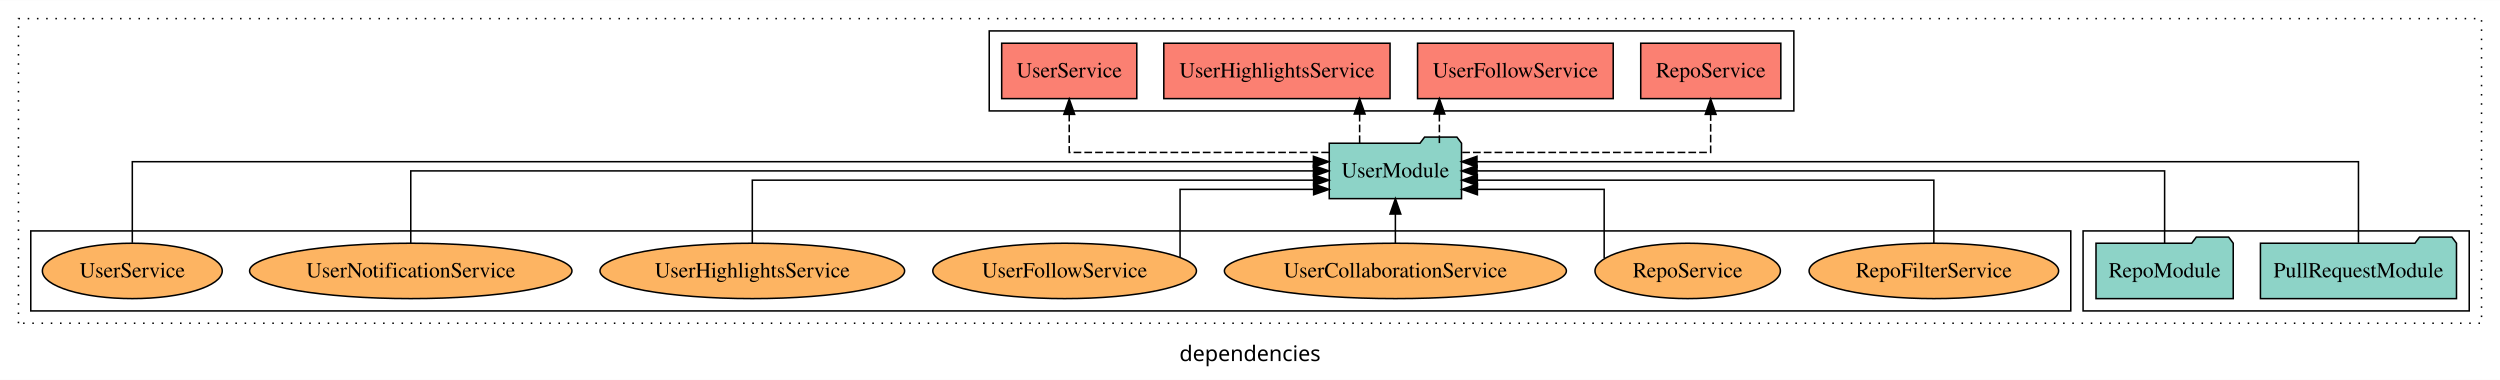
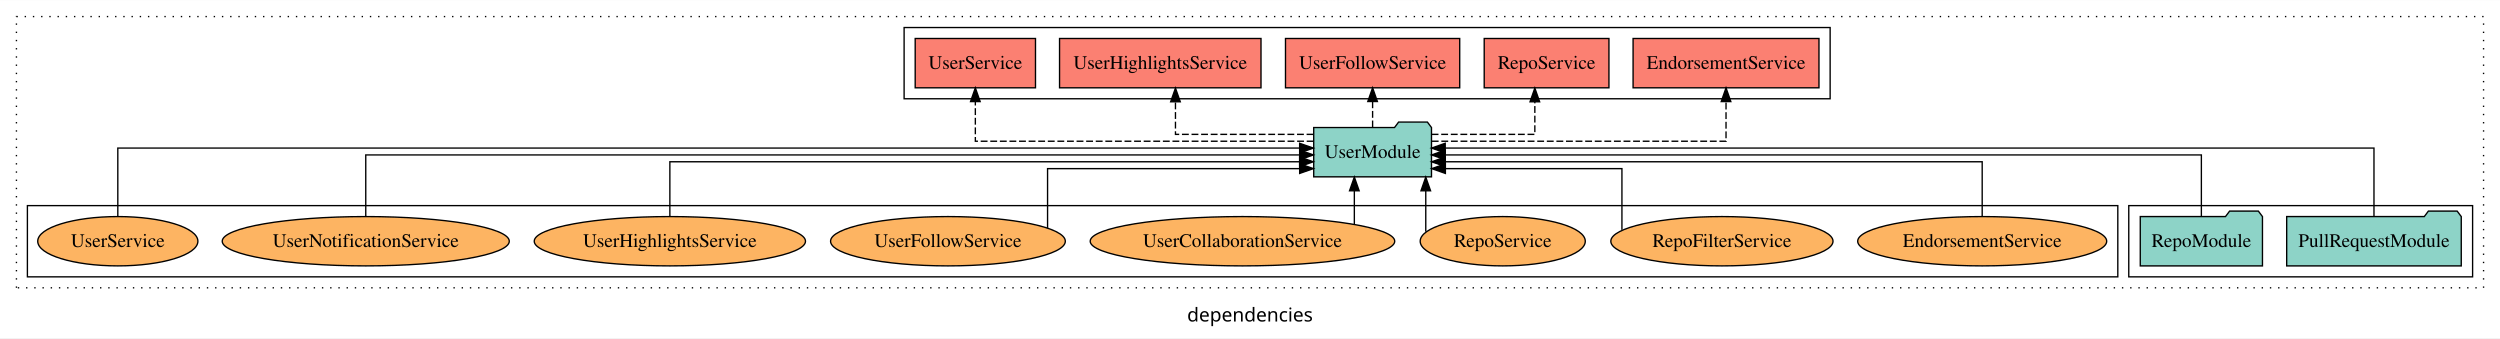
- <svg xmlns="http://www.w3.org/2000/svg" width="1625pt" height="247pt" viewBox="0.00 0.00 1625.00 246.80">
+ <svg xmlns="http://www.w3.org/2000/svg" width="1825pt" height="247pt" viewBox="0.00 0.00 1825.00 246.80">
  <g id="graph0" class="graph" transform="scale(1 1) rotate(0) translate(4 242.8)">
-     <polygon fill="white" stroke="transparent" points="-4,4 -4,-242.8 1621,-242.8 1621,4 -4,4" />
-     <text text-anchor="middle" x="808.5" y="-8.2" font-family="sans-serif" font-size="14.00">dependencies</text>
+     <polygon fill="white" stroke="transparent" points="-4,4 -4,-242.8 1821,-242.8 1821,4 -4,4" />
+     <text text-anchor="middle" x="908.5" y="-8.2" font-family="sans-serif" font-size="14.00">dependencies</text>
    <g id="clust1" class="cluster">
-       <polygon fill="none" stroke="black" stroke-dasharray="1,5" points="8,-32.8 8,-230.8 1609,-230.8 1609,-32.8 8,-32.8" />
+       <polygon fill="none" stroke="black" stroke-dasharray="1,5" points="8,-32.8 8,-230.8 1809,-230.8 1809,-32.8 8,-32.8" />
+     </g>
+     <g id="clust3" class="cluster">
+       <polygon fill="none" stroke="black" points="1550,-40.8 1550,-92.8 1801,-92.8 1801,-40.8 1550,-40.8" />
    </g>
    <g id="clust4" class="cluster">
-       <polygon fill="none" stroke="black" points="639,-170.8 639,-222.8 1162,-222.8 1162,-170.8 639,-170.8" />
-     </g>
-     <g id="clust3" class="cluster">
-       <polygon fill="none" stroke="black" points="1350,-40.8 1350,-92.8 1601,-92.8 1601,-40.8 1350,-40.8" />
+       <polygon fill="none" stroke="black" points="656,-170.8 656,-222.8 1332,-222.8 1332,-170.8 656,-170.8" />
    </g>
    <g id="clust6" class="cluster">
-       <polygon fill="none" stroke="black" points="16,-40.8 16,-92.8 1342,-92.8 1342,-40.8 16,-40.8" />
+       <polygon fill="none" stroke="black" points="16,-40.8 16,-92.8 1542,-92.8 1542,-40.8 16,-40.8" />
    </g>
    <g id="node1" class="node">
-       <polygon fill="#8dd3c7" stroke="black" points="1592.72,-84.8 1589.72,-88.8 1568.72,-88.8 1565.72,-84.8 1465.28,-84.8 1465.28,-48.8 1592.72,-48.8 1592.72,-84.8" />
-       <text text-anchor="middle" x="1529" y="-62.6" font-family="Times,serif" font-size="14.00">PullRequestModule</text>
+       <polygon fill="#8dd3c7" stroke="black" points="1792.72,-84.8 1789.72,-88.8 1768.72,-88.8 1765.72,-84.8 1665.28,-84.8 1665.28,-48.8 1792.72,-48.8 1792.72,-84.8" />
+       <text text-anchor="middle" x="1729" y="-62.6" font-family="Times,serif" font-size="14.00">PullRequestModule</text>
    </g>
    <g id="node3" class="node">
-       <polygon fill="#8dd3c7" stroke="black" points="945.99,-149.8 942.99,-153.8 921.99,-153.8 918.99,-149.8 860.01,-149.8 860.01,-113.8 945.99,-113.8 945.99,-149.8" />
-       <text text-anchor="middle" x="903" y="-127.6" font-family="Times,serif" font-size="14.00">UserModule</text>
+       <polygon fill="#8dd3c7" stroke="black" points="1040.99,-149.8 1037.99,-153.8 1016.99,-153.8 1013.99,-149.8 955.01,-149.8 955.01,-113.8 1040.99,-113.8 1040.99,-149.8" />
+       <text text-anchor="middle" x="998" y="-127.6" font-family="Times,serif" font-size="14.00">UserModule</text>
    </g>
    <g id="edge1" class="edge">
-       <path fill="none" stroke="black" d="M1529,-85.08C1529,-106.12 1529,-137.8 1529,-137.8 1529,-137.8 956.03,-137.8 956.03,-137.8" />
-       <polygon fill="black" stroke="black" points="956.03,-134.3 946.03,-137.8 956.03,-141.3 956.03,-134.3" />
+       <path fill="none" stroke="black" d="M1729,-85.02C1729,-105.17 1729,-134.8 1729,-134.8 1729,-134.8 1051,-134.8 1051,-134.8" />
+       <polygon fill="black" stroke="black" points="1051,-131.3 1041,-134.8 1051,-138.3 1051,-131.3" />
    </g>
    <g id="node2" class="node">
-       <polygon fill="#8dd3c7" stroke="black" points="1447.6,-84.8 1444.6,-88.8 1423.6,-88.8 1420.6,-84.8 1358.4,-84.8 1358.4,-48.8 1447.6,-48.8 1447.6,-84.8" />
-       <text text-anchor="middle" x="1403" y="-62.6" font-family="Times,serif" font-size="14.00">RepoModule</text>
+       <polygon fill="#8dd3c7" stroke="black" points="1647.6,-84.8 1644.6,-88.8 1623.6,-88.8 1620.6,-84.8 1558.4,-84.8 1558.4,-48.8 1647.6,-48.8 1647.6,-84.8" />
+       <text text-anchor="middle" x="1603" y="-62.6" font-family="Times,serif" font-size="14.00">RepoModule</text>
    </g>
    <g id="edge2" class="edge">
-       <path fill="none" stroke="black" d="M1403,-84.91C1403,-104.14 1403,-131.8 1403,-131.8 1403,-131.8 956.06,-131.8 956.06,-131.8" />
-       <polygon fill="black" stroke="black" points="956.06,-128.3 946.06,-131.8 956.06,-135.3 956.06,-128.3" />
+       <path fill="none" stroke="black" d="M1603,-85.02C1603,-103.63 1603,-129.8 1603,-129.8 1603,-129.8 1051.03,-129.8 1051.03,-129.8" />
+       <polygon fill="black" stroke="black" points="1051.03,-126.3 1041.03,-129.8 1051.03,-133.3 1051.03,-126.3" />
    </g>
    <g id="node4" class="node">
-       <polygon fill="#fb8072" stroke="black" points="1153.53,-214.8 1062.47,-214.8 1062.47,-178.8 1153.53,-178.8 1153.53,-214.8" />
-       <text text-anchor="middle" x="1108" y="-192.6" font-family="Times,serif" font-size="14.00">RepoService </text>
+       <polygon fill="#fb8072" stroke="black" points="1323.85,-214.8 1188.15,-214.8 1188.15,-178.8 1323.85,-178.8 1323.85,-214.8" />
+       <text text-anchor="middle" x="1256" y="-192.6" font-family="Times,serif" font-size="14.00">EndorsementService </text>
    </g>
    <g id="edge3" class="edge">
-       <path fill="none" stroke="black" stroke-dasharray="5,2" d="M946.46,-143.8C1006.62,-143.8 1107.93,-143.8 1107.93,-143.8 1107.93,-143.8 1107.93,-168.56 1107.93,-168.56" />
-       <polygon fill="black" stroke="black" points="1104.43,-168.56 1107.93,-178.56 1111.43,-168.56 1104.43,-168.56" />
+       <path fill="none" stroke="black" stroke-dasharray="5,2" d="M1041.18,-139.8C1114.63,-139.8 1256,-139.8 1256,-139.8 1256,-139.8 1256,-168.76 1256,-168.76" />
+       <polygon fill="black" stroke="black" points="1252.5,-168.76 1256,-178.76 1259.5,-168.76 1252.5,-168.76" />
    </g>
    <g id="node5" class="node">
-       <polygon fill="#fb8072" stroke="black" points="1044.59,-214.8 917.41,-214.8 917.41,-178.8 1044.59,-178.8 1044.59,-214.8" />
-       <text text-anchor="middle" x="981" y="-192.6" font-family="Times,serif" font-size="14.00">UserFollowService </text>
+       <polygon fill="#fb8072" stroke="black" points="1170.53,-214.8 1079.47,-214.8 1079.47,-178.8 1170.53,-178.8 1170.53,-214.8" />
+       <text text-anchor="middle" x="1125" y="-192.6" font-family="Times,serif" font-size="14.00">RepoService </text>
    </g>
    <g id="edge4" class="edge">
-       <path fill="none" stroke="black" stroke-dasharray="5,2" d="M931.6,-149.91C931.6,-149.91 931.6,-168.79 931.6,-168.79" />
-       <polygon fill="black" stroke="black" points="928.1,-168.79 931.6,-178.79 935.1,-168.79 928.1,-168.79" />
+       <path fill="none" stroke="black" stroke-dasharray="5,2" d="M1041.09,-144.8C1074.95,-144.8 1116.43,-144.8 1116.43,-144.8 1116.43,-144.8 1116.43,-168.61 1116.43,-168.61" />
+       <polygon fill="black" stroke="black" points="1112.93,-168.61 1116.43,-178.61 1119.93,-168.61 1112.93,-168.61" />
    </g>
    <g id="node6" class="node">
-       <polygon fill="#fb8072" stroke="black" points="899.53,-214.8 752.47,-214.8 752.47,-178.8 899.53,-178.8 899.53,-214.8" />
-       <text text-anchor="middle" x="826" y="-192.6" font-family="Times,serif" font-size="14.00">UserHighlightsService </text>
+       <polygon fill="#fb8072" stroke="black" points="1061.59,-214.8 934.41,-214.8 934.41,-178.8 1061.59,-178.8 1061.59,-214.8" />
+       <text text-anchor="middle" x="998" y="-192.6" font-family="Times,serif" font-size="14.00">UserFollowService </text>
    </g>
    <g id="edge5" class="edge">
-       <path fill="none" stroke="black" stroke-dasharray="5,2" d="M879.76,-149.91C879.76,-149.91 879.76,-168.79 879.76,-168.79" />
-       <polygon fill="black" stroke="black" points="876.26,-168.79 879.76,-178.79 883.26,-168.79 876.26,-168.79" />
+       <path fill="none" stroke="black" stroke-dasharray="5,2" d="M998,-149.91C998,-149.91 998,-168.79 998,-168.79" />
+       <polygon fill="black" stroke="black" points="994.5,-168.79 998,-178.79 1001.5,-168.79 994.5,-168.79" />
    </g>
    <g id="node7" class="node">
-       <polygon fill="#fb8072" stroke="black" points="734.91,-214.8 647.09,-214.8 647.09,-178.8 734.91,-178.8 734.91,-214.8" />
-       <text text-anchor="middle" x="691" y="-192.6" font-family="Times,serif" font-size="14.00">UserService </text>
+       <polygon fill="#fb8072" stroke="black" points="916.53,-214.8 769.47,-214.8 769.47,-178.8 916.53,-178.8 916.53,-214.8" />
+       <text text-anchor="middle" x="843" y="-192.6" font-family="Times,serif" font-size="14.00">UserHighlightsService </text>
    </g>
    <g id="edge6" class="edge">
-       <path fill="none" stroke="black" stroke-dasharray="5,2" d="M859.84,-143.8C797.86,-143.8 691,-143.8 691,-143.8 691,-143.8 691,-168.56 691,-168.56" />
-       <polygon fill="black" stroke="black" points="687.5,-168.56 691,-178.56 694.5,-168.56 687.5,-168.56" />
+       <path fill="none" stroke="black" stroke-dasharray="5,2" d="M954.82,-144.8C912.43,-144.8 854.09,-144.8 854.09,-144.8 854.09,-144.8 854.09,-168.61 854.09,-168.61" />
+       <polygon fill="black" stroke="black" points="850.59,-168.61 854.09,-178.61 857.59,-168.61 850.59,-168.61" />
    </g>
    <g id="node8" class="node">
+       <polygon fill="#fb8072" stroke="black" points="751.91,-214.8 664.09,-214.8 664.09,-178.8 751.91,-178.8 751.91,-214.8" />
+       <text text-anchor="middle" x="708" y="-192.6" font-family="Times,serif" font-size="14.00">UserService </text>
+     </g>
+     <g id="edge7" class="edge">
+       <path fill="none" stroke="black" stroke-dasharray="5,2" d="M954.9,-139.8C874.11,-139.8 708,-139.8 708,-139.8 708,-139.8 708,-168.76 708,-168.76" />
+       <polygon fill="black" stroke="black" points="704.5,-168.76 708,-178.76 711.5,-168.76 704.5,-168.76" />
+     </g>
+     <g id="node9" class="node">
+       <ellipse fill="#fdb462" stroke="black" cx="1443" cy="-66.8" rx="90.89" ry="18" />
+       <text text-anchor="middle" x="1443" y="-62.6" font-family="Times,serif" font-size="14.00">EndorsementService</text>
+     </g>
+     <g id="edge8" class="edge">
+       <path fill="none" stroke="black" d="M1443,-84.83C1443,-101.86 1443,-124.8 1443,-124.8 1443,-124.8 1051.07,-124.8 1051.07,-124.8" />
+       <polygon fill="black" stroke="black" points="1051.07,-121.3 1041.07,-124.8 1051.07,-128.3 1051.07,-121.3" />
+     </g>
+     <g id="node10" class="node">
      <ellipse fill="#fdb462" stroke="black" cx="1253" cy="-66.8" rx="81.1" ry="18" />
      <text text-anchor="middle" x="1253" y="-62.6" font-family="Times,serif" font-size="14.00">RepoFilterService</text>
    </g>
-     <g id="edge7" class="edge">
-       <path fill="none" stroke="black" d="M1253,-84.82C1253,-102.17 1253,-125.8 1253,-125.8 1253,-125.8 956.27,-125.8 956.27,-125.8" />
-       <polygon fill="black" stroke="black" points="956.27,-122.3 946.27,-125.8 956.27,-129.3 956.27,-122.3" />
+     <g id="edge9" class="edge">
+       <path fill="none" stroke="black" d="M1180.01,-75.08C1180.01,-89.99 1180.01,-119.8 1180.01,-119.8 1180.01,-119.8 1051.13,-119.8 1051.13,-119.8" />
+       <polygon fill="black" stroke="black" points="1051.13,-116.3 1041.13,-119.8 1051.13,-123.3 1051.13,-116.3" />
    </g>
-     <g id="node9" class="node">
+     <g id="node11" class="node">
      <ellipse fill="#fdb462" stroke="black" cx="1093" cy="-66.8" rx="60.26" ry="18" />
      <text text-anchor="middle" x="1093" y="-62.6" font-family="Times,serif" font-size="14.00">RepoService</text>
    </g>
-     <g id="edge8" class="edge">
-       <path fill="none" stroke="black" d="M1038.71,-75.08C1038.71,-89.99 1038.71,-119.8 1038.71,-119.8 1038.71,-119.8 956.31,-119.8 956.31,-119.8" />
-       <polygon fill="black" stroke="black" points="956.31,-116.3 946.31,-119.8 956.31,-123.3 956.31,-116.3" />
+     <g id="edge10" class="edge">
+       <path fill="none" stroke="black" d="M1036.81,-73.76C1036.81,-73.76 1036.81,-103.61 1036.81,-103.61" />
+       <polygon fill="black" stroke="black" points="1033.31,-103.61 1036.81,-113.61 1040.31,-103.61 1033.31,-103.61" />
    </g>
-     <g id="node10" class="node">
+     <g id="node12" class="node">
      <ellipse fill="#fdb462" stroke="black" cx="903" cy="-66.8" rx="111.16" ry="18" />
      <text text-anchor="middle" x="903" y="-62.6" font-family="Times,serif" font-size="14.00">UserCollaborationService</text>
    </g>
-     <g id="edge9" class="edge">
-       <path fill="none" stroke="black" d="M903,-84.91C903,-84.91 903,-103.79 903,-103.79" />
-       <polygon fill="black" stroke="black" points="899.5,-103.79 903,-113.79 906.5,-103.79 899.5,-103.79" />
+     <g id="edge11" class="edge">
+       <path fill="none" stroke="black" d="M984.67,-79.33C984.67,-79.33 984.67,-103.65 984.67,-103.65" />
+       <polygon fill="black" stroke="black" points="981.17,-103.65 984.67,-113.65 988.17,-103.65 981.17,-103.65" />
    </g>
-     <g id="node11" class="node">
+     <g id="node13" class="node">
      <ellipse fill="#fdb462" stroke="black" cx="688" cy="-66.8" rx="85.69" ry="18" />
      <text text-anchor="middle" x="688" y="-62.6" font-family="Times,serif" font-size="14.00">UserFollowService</text>
    </g>
-     <g id="edge10" class="edge">
-       <path fill="none" stroke="black" d="M763.04,-75.55C763.04,-90.61 763.04,-119.8 763.04,-119.8 763.04,-119.8 849.87,-119.8 849.87,-119.8" />
-       <polygon fill="black" stroke="black" points="849.87,-123.3 859.87,-119.8 849.87,-116.3 849.87,-123.3" />
+     <g id="edge12" class="edge">
+       <path fill="none" stroke="black" d="M760.72,-76.52C760.72,-91.82 760.72,-119.8 760.72,-119.8 760.72,-119.8 944.76,-119.8 944.76,-119.8" />
+       <polygon fill="black" stroke="black" points="944.76,-123.3 954.76,-119.8 944.76,-116.3 944.76,-123.3" />
    </g>
-     <g id="node12" class="node">
+     <g id="node14" class="node">
      <ellipse fill="#fdb462" stroke="black" cx="485" cy="-66.8" rx="99.01" ry="18" />
      <text text-anchor="middle" x="485" y="-62.6" font-family="Times,serif" font-size="14.00">UserHighlightsService</text>
    </g>
-     <g id="edge11" class="edge">
-       <path fill="none" stroke="black" d="M485,-84.82C485,-102.17 485,-125.8 485,-125.8 485,-125.8 849.84,-125.8 849.84,-125.8" />
-       <polygon fill="black" stroke="black" points="849.84,-129.3 859.84,-125.8 849.84,-122.3 849.84,-129.3" />
+     <g id="edge13" class="edge">
+       <path fill="none" stroke="black" d="M485,-84.83C485,-101.86 485,-124.8 485,-124.8 485,-124.8 944.7,-124.8 944.7,-124.8" />
+       <polygon fill="black" stroke="black" points="944.7,-128.3 954.7,-124.8 944.7,-121.3 944.7,-128.3" />
    </g>
-     <g id="node13" class="node">
+     <g id="node15" class="node">
      <ellipse fill="#fdb462" stroke="black" cx="263" cy="-66.8" rx="104.78" ry="18" />
      <text text-anchor="middle" x="263" y="-62.6" font-family="Times,serif" font-size="14.00">UserNotificationService</text>
    </g>
-     <g id="edge12" class="edge">
-       <path fill="none" stroke="black" d="M263,-84.91C263,-104.14 263,-131.8 263,-131.8 263,-131.8 849.76,-131.8 849.76,-131.8" />
-       <polygon fill="black" stroke="black" points="849.76,-135.3 859.76,-131.8 849.76,-128.3 849.76,-135.3" />
+     <g id="edge14" class="edge">
+       <path fill="none" stroke="black" d="M263,-85.02C263,-103.63 263,-129.8 263,-129.8 263,-129.8 944.77,-129.8 944.77,-129.8" />
+       <polygon fill="black" stroke="black" points="944.77,-133.3 954.77,-129.8 944.77,-126.3 944.77,-133.3" />
    </g>
-     <g id="node14" class="node">
+     <g id="node16" class="node">
      <ellipse fill="#fdb462" stroke="black" cx="82" cy="-66.8" rx="58.46" ry="18" />
      <text text-anchor="middle" x="82" y="-62.6" font-family="Times,serif" font-size="14.00">UserService</text>
    </g>
-     <g id="edge13" class="edge">
-       <path fill="none" stroke="black" d="M82,-85.08C82,-106.12 82,-137.8 82,-137.8 82,-137.8 849.73,-137.8 849.73,-137.8" />
-       <polygon fill="black" stroke="black" points="849.73,-141.3 859.73,-137.8 849.73,-134.3 849.73,-141.3" />
+     <g id="edge15" class="edge">
+       <path fill="none" stroke="black" d="M82,-85.02C82,-105.17 82,-134.8 82,-134.8 82,-134.8 944.74,-134.8 944.74,-134.8" />
+       <polygon fill="black" stroke="black" points="944.74,-138.3 954.74,-134.8 944.74,-131.3 944.74,-138.3" />
    </g>
  </g>
</svg>
